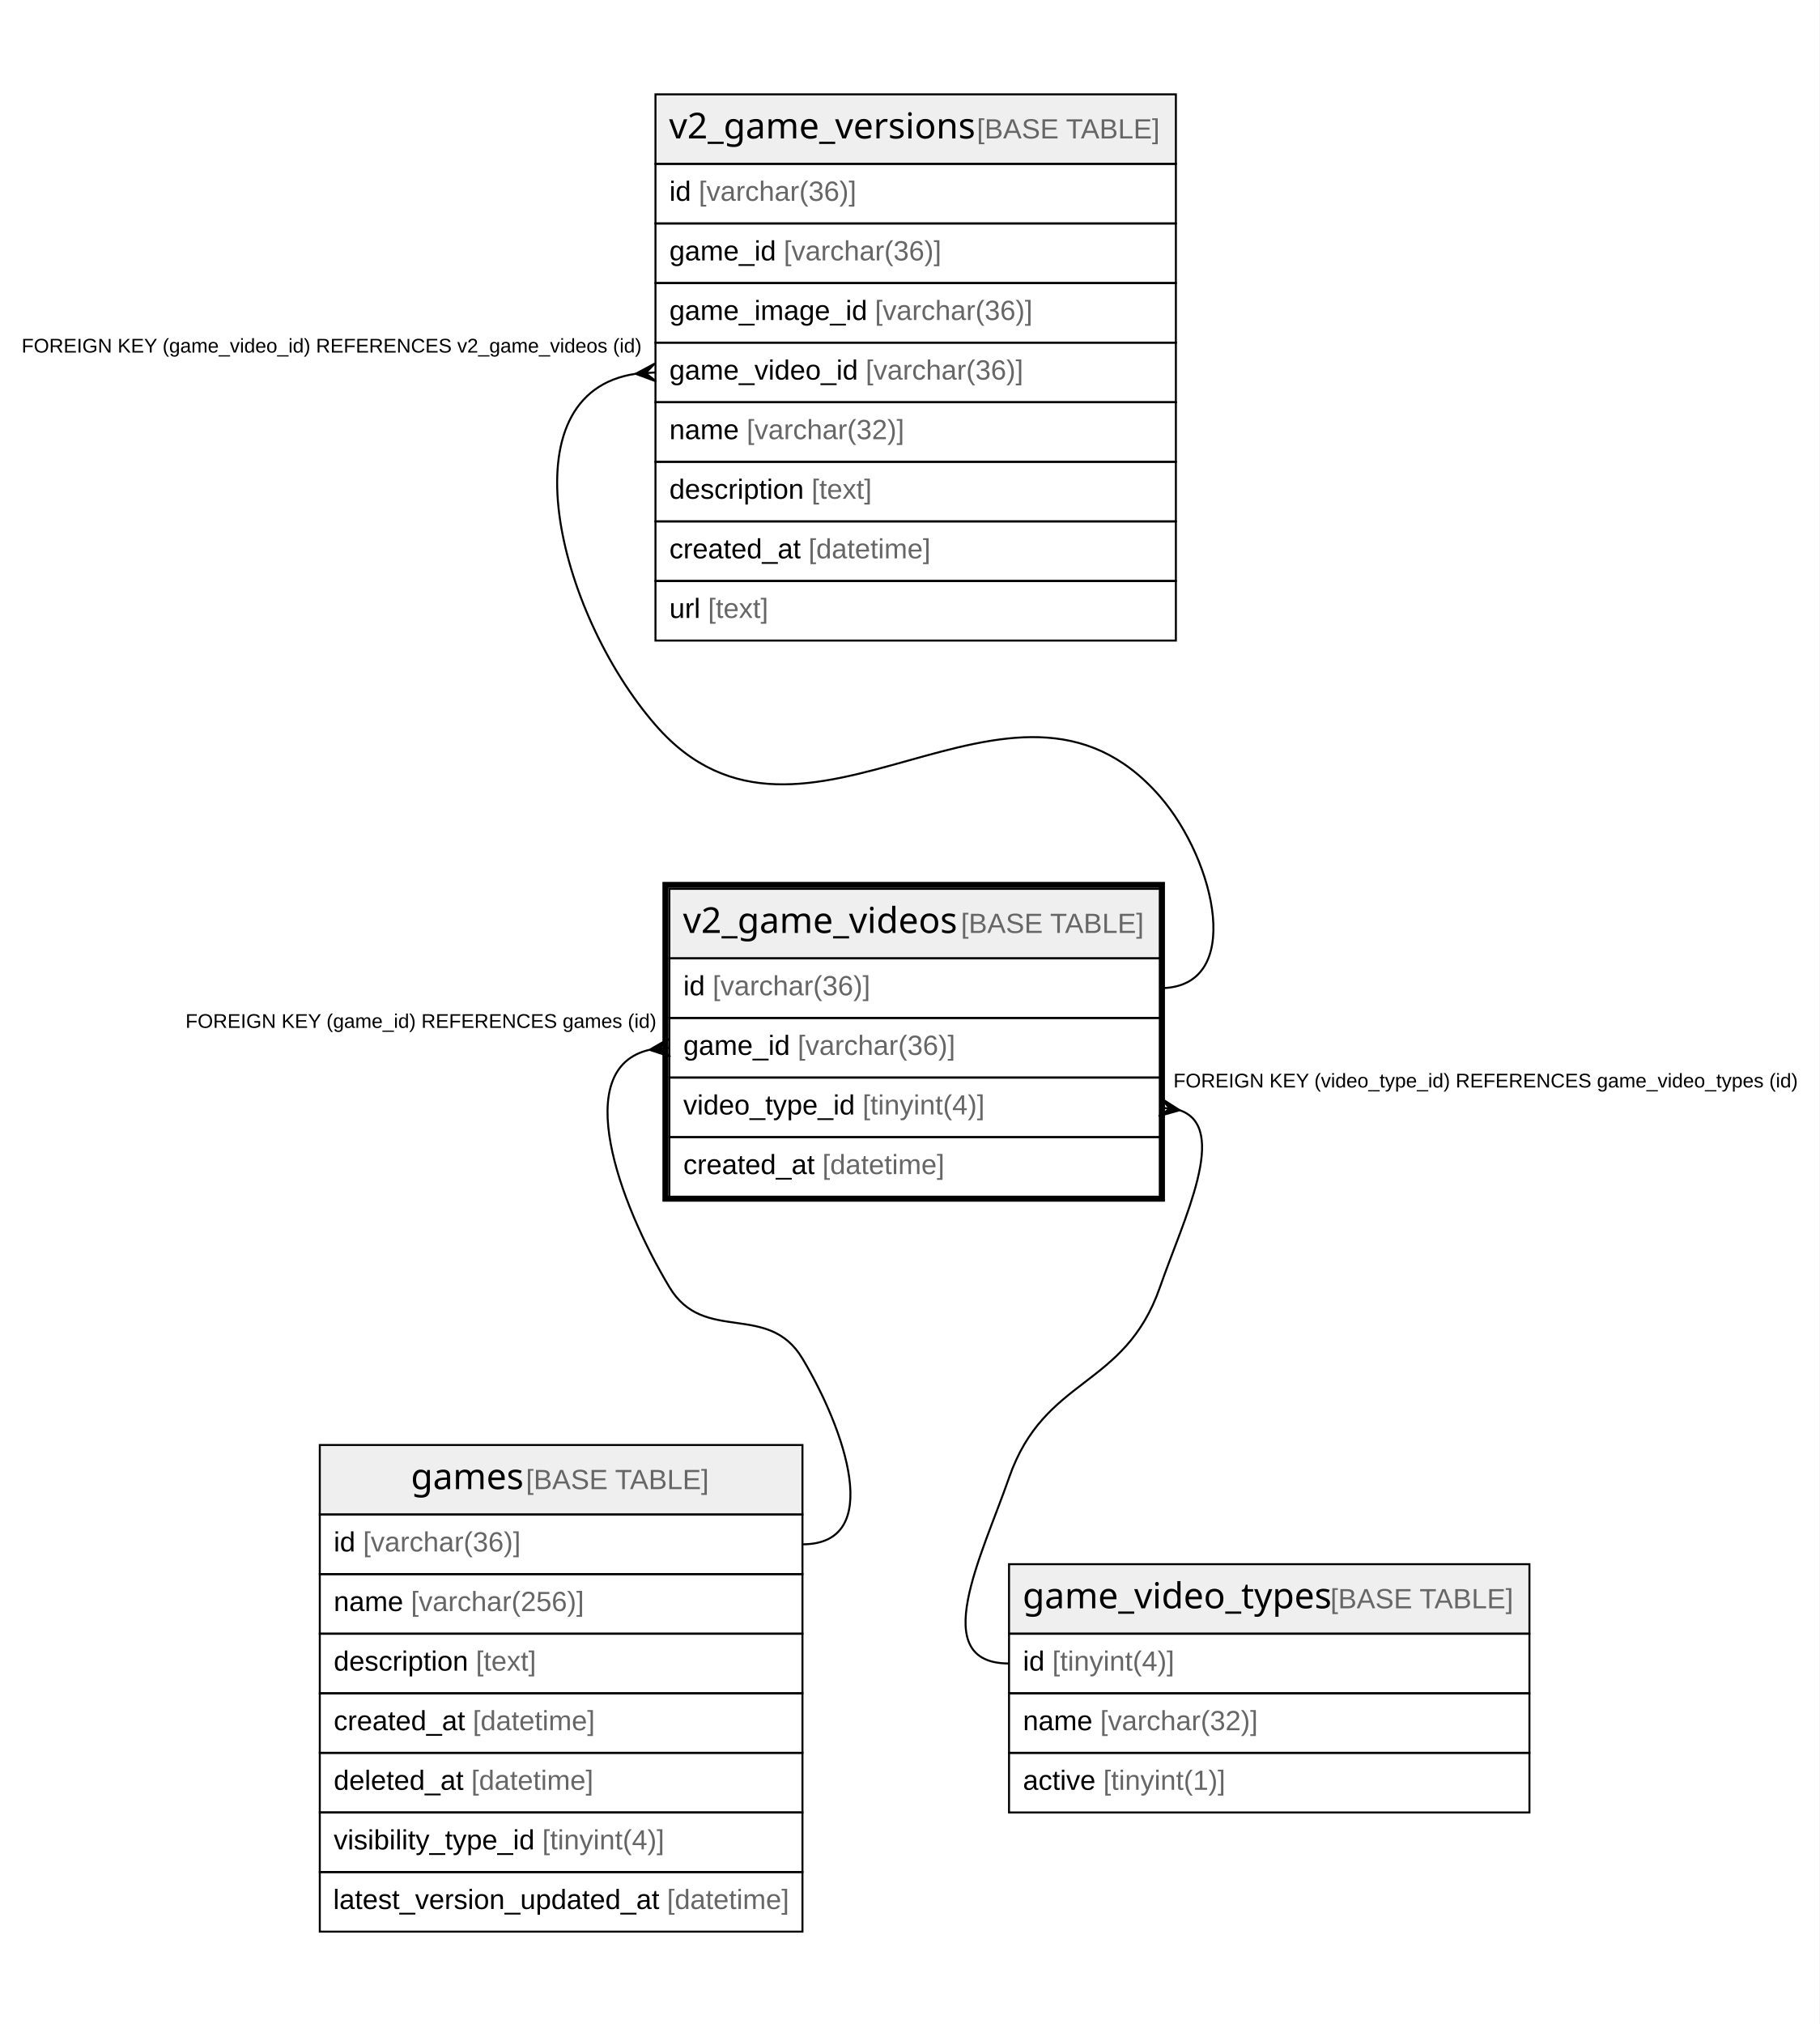
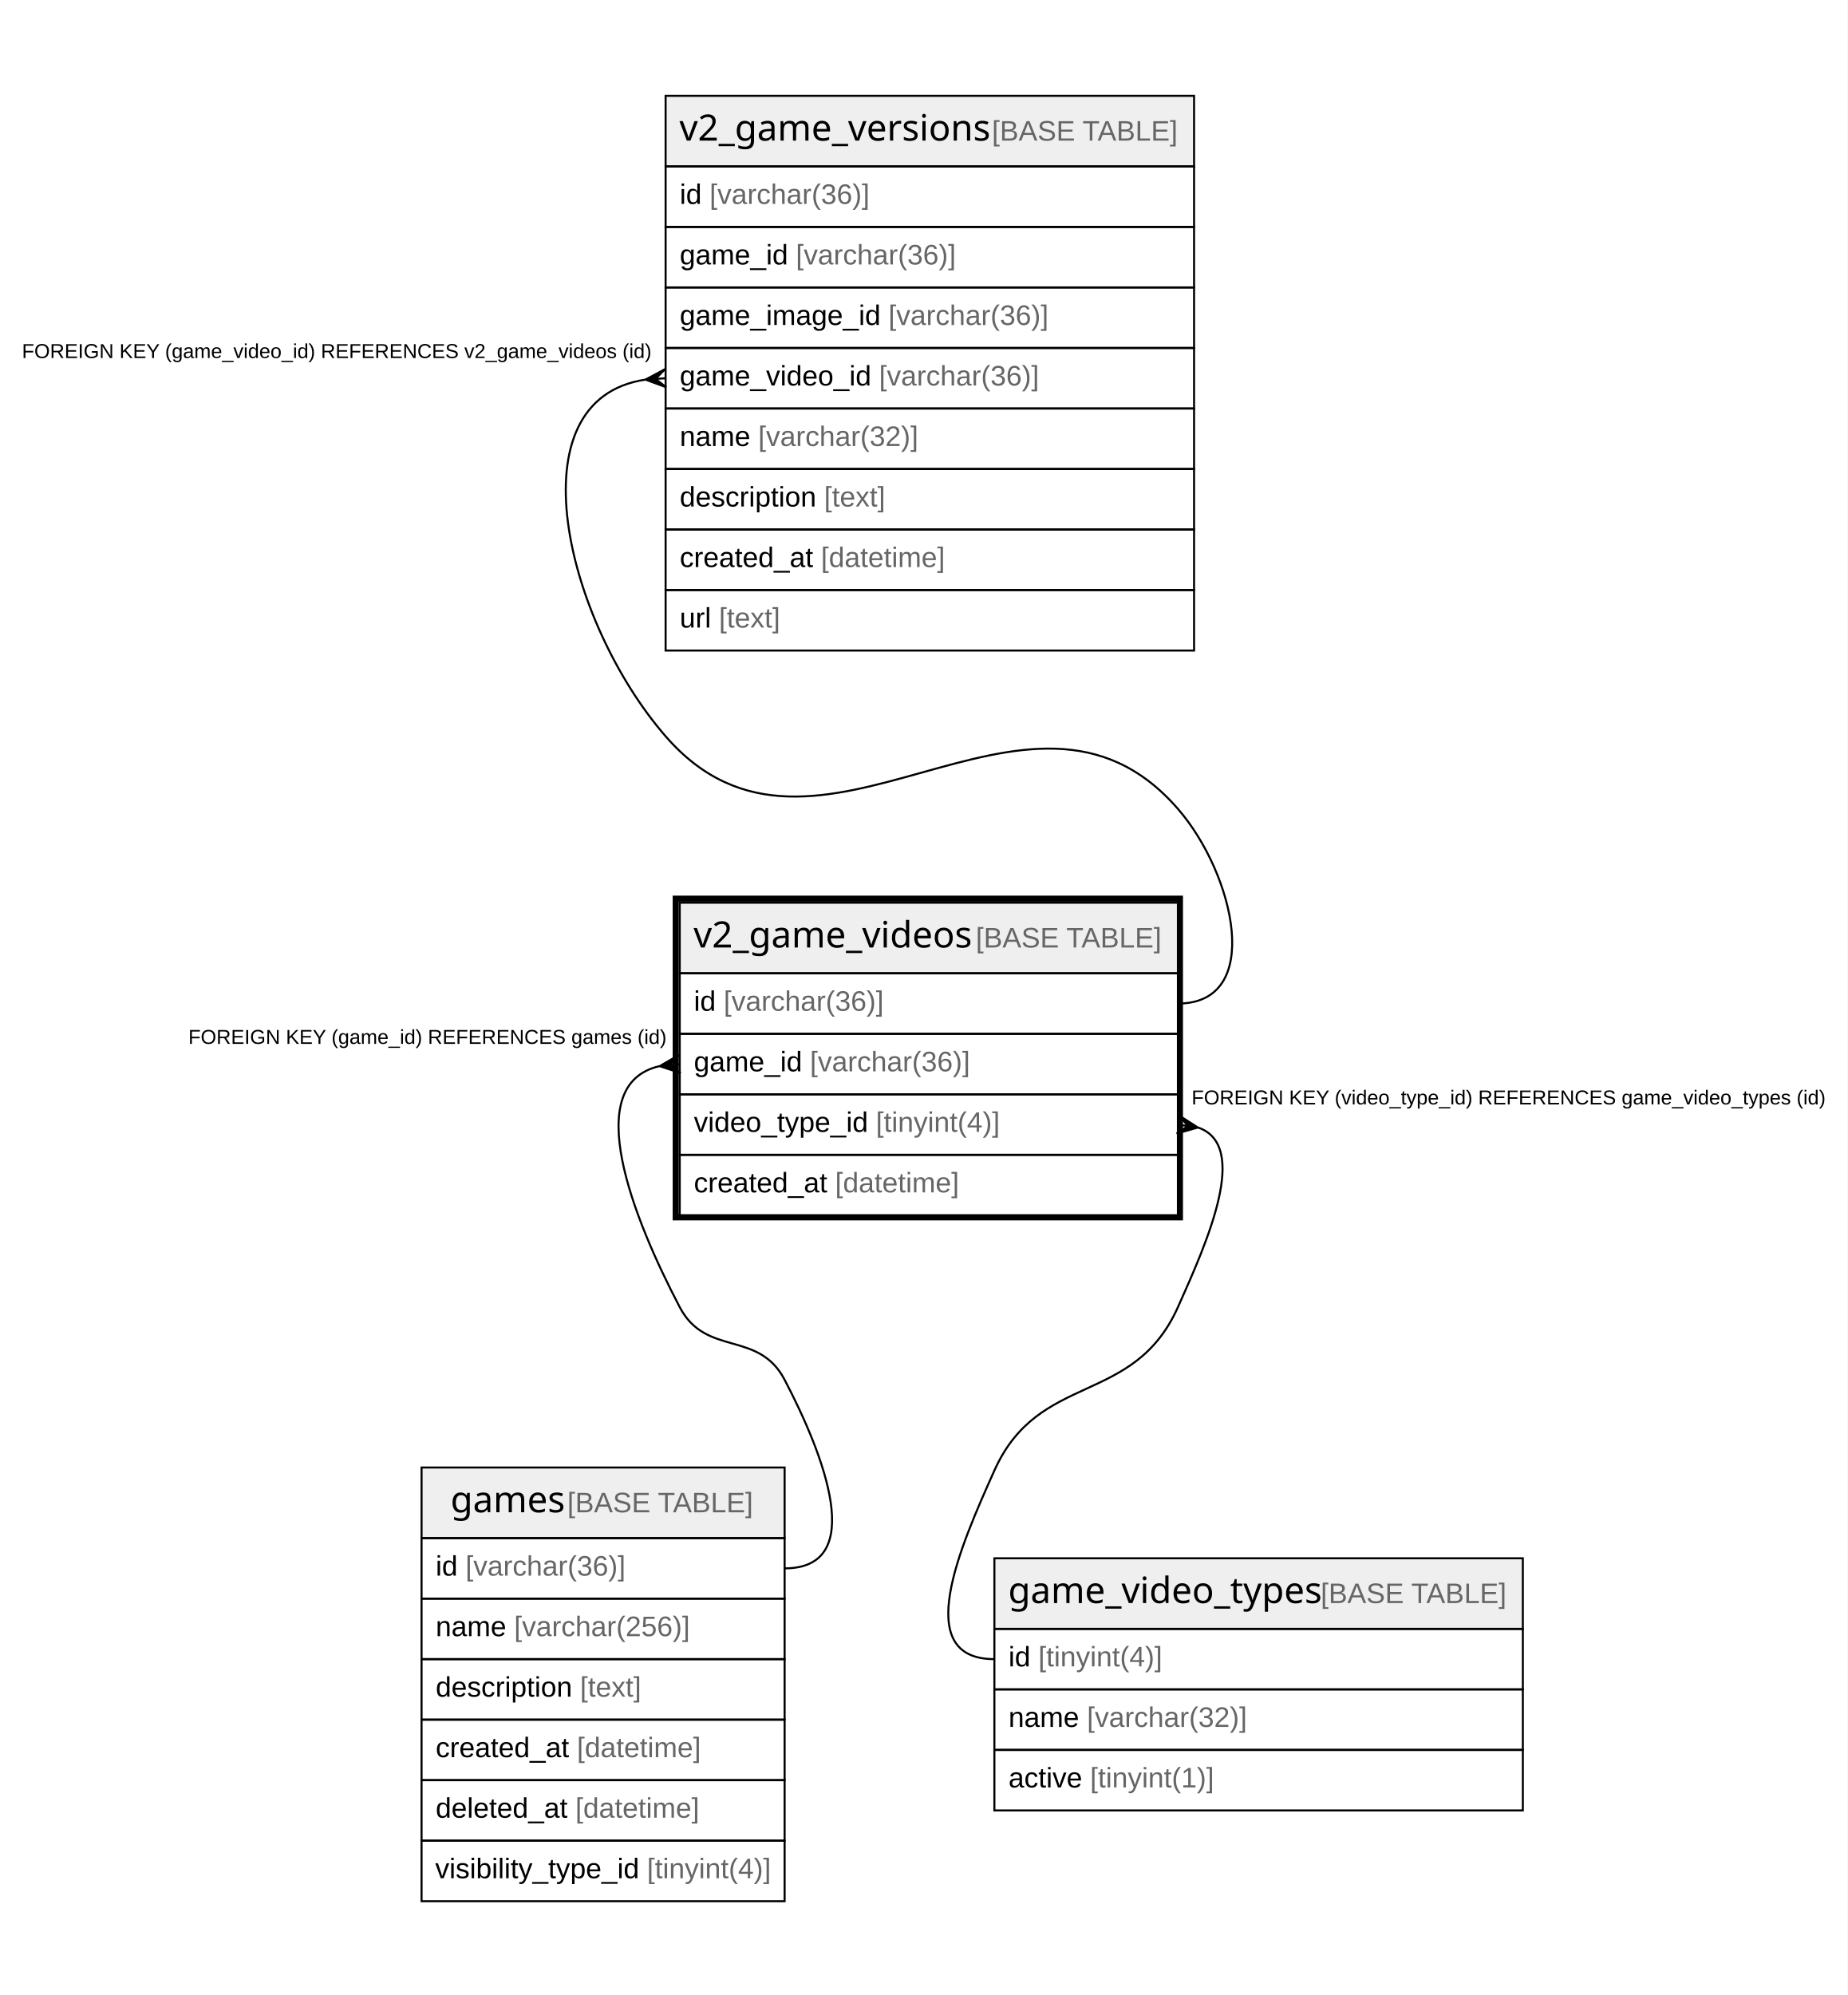
- <svg xmlns="http://www.w3.org/2000/svg" width="916pt" height="1019pt" viewBox="0.00 0.00 916.00 1019.00">
-   <g id="graph0" class="graph" transform="scale(1 1) rotate(0) translate(4 1015)">
-     <polygon fill="#ffffff" stroke="transparent" points="-4,4 -4,-1015 912,-1015 912,4 -4,4" />
+ <svg xmlns="http://www.w3.org/2000/svg" width="916pt" height="989pt" viewBox="0.00 0.00 916.00 989.00">
+   <g id="graph0" class="graph" transform="scale(1 1) rotate(0) translate(4 985)">
+     <polygon fill="#ffffff" stroke="transparent" points="-4,4 -4,-985 912,-985 912,4 -4,4" />
    <g id="node1" class="node">
-       <polygon fill="#efefef" stroke="transparent" points="333,-532.5 333,-567.5 580,-567.5 580,-532.5 333,-532.5" />
-       <polygon fill="none" stroke="#000000" points="333,-532.5 333,-567.5 580,-567.5 580,-532.5 333,-532.5" />
-       <text text-anchor="start" x="339.852" y="-545.3" font-family="Arial Bold" font-size="18.00" fill="#000000">v2_game_videos</text>
-       <text text-anchor="start" x="475.894" y="-545.3" font-family="Arial" font-size="14.00" fill="#000000"> </text>
-       <text text-anchor="start" x="479.785" y="-545.3" font-family="Arial" font-size="14.00" fill="#666666">[BASE TABLE]</text>
-       <polygon fill="none" stroke="#000000" points="333,-502.5 333,-532.5 580,-532.5 580,-502.5 333,-502.5" />
-       <text text-anchor="start" x="340" y="-513.9" font-family="Arial" font-size="14.00" fill="#000000">id </text>
-       <text text-anchor="start" x="354.78" y="-513.9" font-family="Arial" font-size="14.00" fill="#666666">[varchar(36)]</text>
+       <polygon fill="#efefef" stroke="transparent" points="333,-502.5 333,-537.5 580,-537.5 580,-502.5 333,-502.5" />
+       <polygon fill="none" stroke="#000000" points="333,-502.5 333,-537.5 580,-537.5 580,-502.5 333,-502.5" />
+       <text text-anchor="start" x="339.852" y="-515.3" font-family="Arial Bold" font-size="18.00" fill="#000000">v2_game_videos</text>
+       <text text-anchor="start" x="475.894" y="-515.3" font-family="Arial" font-size="14.00" fill="#000000"> </text>
+       <text text-anchor="start" x="479.785" y="-515.3" font-family="Arial" font-size="14.00" fill="#666666">[BASE TABLE]</text>
      <polygon fill="none" stroke="#000000" points="333,-472.5 333,-502.5 580,-502.5 580,-472.5 333,-472.5" />
-       <text text-anchor="start" x="340" y="-483.9" font-family="Arial" font-size="14.00" fill="#000000">game_id </text>
-       <text text-anchor="start" x="397.571" y="-483.9" font-family="Arial" font-size="14.00" fill="#666666">[varchar(36)]</text>
+       <text text-anchor="start" x="340" y="-483.9" font-family="Arial" font-size="14.00" fill="#000000">id </text>
+       <text text-anchor="start" x="354.78" y="-483.9" font-family="Arial" font-size="14.00" fill="#666666">[varchar(36)]</text>
      <polygon fill="none" stroke="#000000" points="333,-442.5 333,-472.5 580,-472.5 580,-442.5 333,-442.5" />
-       <text text-anchor="start" x="340" y="-453.9" font-family="Arial" font-size="14.00" fill="#000000">video_type_id </text>
-       <text text-anchor="start" x="430.255" y="-453.9" font-family="Arial" font-size="14.00" fill="#666666">[tinyint(4)]</text>
+       <text text-anchor="start" x="340" y="-453.9" font-family="Arial" font-size="14.00" fill="#000000">game_id </text>
+       <text text-anchor="start" x="397.571" y="-453.9" font-family="Arial" font-size="14.00" fill="#666666">[varchar(36)]</text>
      <polygon fill="none" stroke="#000000" points="333,-412.5 333,-442.5 580,-442.5 580,-412.5 333,-412.5" />
-       <text text-anchor="start" x="340" y="-423.9" font-family="Arial" font-size="14.00" fill="#000000">created_at </text>
-       <text text-anchor="start" x="410.028" y="-423.9" font-family="Arial" font-size="14.00" fill="#666666">[datetime]</text>
-       <polygon fill="none" stroke="#000000" stroke-width="3" points="331,-411.5 331,-569.5 581,-569.5 581,-411.5 331,-411.5" />
+       <text text-anchor="start" x="340" y="-423.9" font-family="Arial" font-size="14.00" fill="#000000">video_type_id </text>
+       <text text-anchor="start" x="430.255" y="-423.9" font-family="Arial" font-size="14.00" fill="#666666">[tinyint(4)]</text>
+       <polygon fill="none" stroke="#000000" points="333,-382.5 333,-412.5 580,-412.5 580,-382.5 333,-382.5" />
+       <text text-anchor="start" x="340" y="-393.9" font-family="Arial" font-size="14.00" fill="#000000">created_at </text>
+       <text text-anchor="start" x="410.028" y="-393.9" font-family="Arial" font-size="14.00" fill="#666666">[datetime]</text>
+       <polygon fill="none" stroke="#000000" stroke-width="3" points="331,-381.5 331,-539.5 581,-539.5 581,-381.5 331,-381.5" />
    </g>
    <g id="node3" class="node">
-       <polygon fill="#efefef" stroke="transparent" points="157,-252.5 157,-287.5 400,-287.5 400,-252.5 157,-252.5" />
-       <polygon fill="none" stroke="#000000" points="157,-252.5 157,-287.5 400,-287.5 400,-252.5 157,-252.5" />
-       <text text-anchor="start" x="202.868" y="-265.3" font-family="Arial Bold" font-size="18.00" fill="#000000">games</text>
-       <text text-anchor="start" x="256.878" y="-265.3" font-family="Arial" font-size="14.00" fill="#000000"> </text>
-       <text text-anchor="start" x="260.769" y="-265.3" font-family="Arial" font-size="14.00" fill="#666666">[BASE TABLE]</text>
-       <polygon fill="none" stroke="#000000" points="157,-222.5 157,-252.5 400,-252.5 400,-222.5 157,-222.5" />
-       <text text-anchor="start" x="164" y="-233.9" font-family="Arial" font-size="14.00" fill="#000000">id </text>
-       <text text-anchor="start" x="178.78" y="-233.9" font-family="Arial" font-size="14.00" fill="#666666">[varchar(36)]</text>
-       <polygon fill="none" stroke="#000000" points="157,-192.5 157,-222.5 400,-222.5 400,-192.5 157,-192.5" />
-       <text text-anchor="start" x="164" y="-203.9" font-family="Arial" font-size="14.00" fill="#000000">name </text>
-       <text text-anchor="start" x="202.899" y="-203.9" font-family="Arial" font-size="14.00" fill="#666666">[varchar(256)]</text>
-       <polygon fill="none" stroke="#000000" points="157,-162.5 157,-192.5 400,-192.5 400,-162.5 157,-162.5" />
-       <text text-anchor="start" x="164" y="-173.9" font-family="Arial" font-size="14.00" fill="#000000">description </text>
-       <text text-anchor="start" x="235.568" y="-173.9" font-family="Arial" font-size="14.00" fill="#666666">[text]</text>
-       <polygon fill="none" stroke="#000000" points="157,-132.5 157,-162.5 400,-162.5 400,-132.5 157,-132.5" />
-       <text text-anchor="start" x="164" y="-143.9" font-family="Arial" font-size="14.00" fill="#000000">created_at </text>
-       <text text-anchor="start" x="234.028" y="-143.9" font-family="Arial" font-size="14.00" fill="#666666">[datetime]</text>
-       <polygon fill="none" stroke="#000000" points="157,-102.5 157,-132.5 400,-132.5 400,-102.5 157,-102.5" />
-       <text text-anchor="start" x="164" y="-113.9" font-family="Arial" font-size="14.00" fill="#000000">deleted_at </text>
-       <text text-anchor="start" x="233.257" y="-113.9" font-family="Arial" font-size="14.00" fill="#666666">[datetime]</text>
-       <polygon fill="none" stroke="#000000" points="157,-72.5 157,-102.5 400,-102.5 400,-72.5 157,-72.5" />
-       <text text-anchor="start" x="164" y="-83.9" font-family="Arial" font-size="14.00" fill="#000000">visibility_type_id </text>
-       <text text-anchor="start" x="269.007" y="-83.9" font-family="Arial" font-size="14.00" fill="#666666">[tinyint(4)]</text>
-       <polygon fill="none" stroke="#000000" points="157,-42.5 157,-72.5 400,-72.5 400,-42.5 157,-42.5" />
-       <text text-anchor="start" x="163.737" y="-53.9" font-family="Arial" font-size="14.00" fill="#000000">latest_version_updated_at </text>
-       <text text-anchor="start" x="331.803" y="-53.9" font-family="Arial" font-size="14.00" fill="#666666">[datetime]</text>
+       <polygon fill="#efefef" stroke="transparent" points="205,-222.5 205,-257.5 385,-257.5 385,-222.5 205,-222.5" />
+       <polygon fill="none" stroke="#000000" points="205,-222.5 205,-257.5 385,-257.5 385,-222.5 205,-222.5" />
+       <text text-anchor="start" x="219.368" y="-235.3" font-family="Arial Bold" font-size="18.00" fill="#000000">games</text>
+       <text text-anchor="start" x="273.378" y="-235.3" font-family="Arial" font-size="14.00" fill="#000000"> </text>
+       <text text-anchor="start" x="277.269" y="-235.3" font-family="Arial" font-size="14.00" fill="#666666">[BASE TABLE]</text>
+       <polygon fill="none" stroke="#000000" points="205,-192.5 205,-222.5 385,-222.5 385,-192.5 205,-192.5" />
+       <text text-anchor="start" x="212" y="-203.9" font-family="Arial" font-size="14.00" fill="#000000">id </text>
+       <text text-anchor="start" x="226.78" y="-203.9" font-family="Arial" font-size="14.00" fill="#666666">[varchar(36)]</text>
+       <polygon fill="none" stroke="#000000" points="205,-162.5 205,-192.5 385,-192.5 385,-162.5 205,-162.5" />
+       <text text-anchor="start" x="212" y="-173.9" font-family="Arial" font-size="14.00" fill="#000000">name </text>
+       <text text-anchor="start" x="250.899" y="-173.9" font-family="Arial" font-size="14.00" fill="#666666">[varchar(256)]</text>
+       <polygon fill="none" stroke="#000000" points="205,-132.5 205,-162.5 385,-162.5 385,-132.5 205,-132.5" />
+       <text text-anchor="start" x="212" y="-143.9" font-family="Arial" font-size="14.00" fill="#000000">description </text>
+       <text text-anchor="start" x="283.568" y="-143.9" font-family="Arial" font-size="14.00" fill="#666666">[text]</text>
+       <polygon fill="none" stroke="#000000" points="205,-102.5 205,-132.5 385,-132.5 385,-102.5 205,-102.5" />
+       <text text-anchor="start" x="212" y="-113.9" font-family="Arial" font-size="14.00" fill="#000000">created_at </text>
+       <text text-anchor="start" x="282.028" y="-113.9" font-family="Arial" font-size="14.00" fill="#666666">[datetime]</text>
+       <polygon fill="none" stroke="#000000" points="205,-72.5 205,-102.5 385,-102.5 385,-72.5 205,-72.5" />
+       <text text-anchor="start" x="212" y="-83.9" font-family="Arial" font-size="14.00" fill="#000000">deleted_at </text>
+       <text text-anchor="start" x="281.257" y="-83.9" font-family="Arial" font-size="14.00" fill="#666666">[datetime]</text>
+       <polygon fill="none" stroke="#000000" points="205,-42.5 205,-72.5 385,-72.5 385,-42.5 205,-42.5" />
+       <text text-anchor="start" x="211.774" y="-53.9" font-family="Arial" font-size="14.00" fill="#000000">visibility_type_id </text>
+       <text text-anchor="start" x="316.781" y="-53.9" font-family="Arial" font-size="14.00" fill="#666666">[tinyint(4)]</text>
    </g>
    <g id="edge2" class="edge">
-       <path fill="none" stroke="#000000" d="M322.857,-486.43C283.118,-477.16 307.449,-409.734 333,-367 350.347,-337.986 382.653,-360.014 400,-331 421.325,-295.333 441.556,-237.5 400,-237.5" />
-       <polygon fill="#000000" stroke="#000000" points="323.055,-486.451 332.528,-491.975 328.028,-486.976 333,-487.5 333,-487.5 333,-487.5 328.028,-486.976 333.472,-483.025 323.055,-486.451 323.055,-486.451" />
-       <text text-anchor="start" x="89.386" y="-497.5" font-family="Arial" font-size="10.00" fill="#000000">FOREIGN KEY (game_id) REFERENCES games (id)</text>
+       <path fill="none" stroke="#000000" d="M322.893,-456.451C283.461,-447.352 309.892,-381.103 333,-337 346.046,-312.101 371.954,-325.899 385,-301 404.286,-264.191 426.556,-207.5 385,-207.5" />
+       <polygon fill="#000000" stroke="#000000" points="323.053,-456.467 332.535,-461.976 328.027,-456.984 333,-457.5 333,-457.5 333,-457.5 328.027,-456.984 333.465,-453.024 323.053,-456.467 323.053,-456.467" />
+       <text text-anchor="start" x="89.386" y="-467.5" font-family="Arial" font-size="10.00" fill="#000000">FOREIGN KEY (game_id) REFERENCES games (id)</text>
    </g>
    <g id="node4" class="node">
-       <polygon fill="#efefef" stroke="transparent" points="504,-192.5 504,-227.5 766,-227.5 766,-192.5 504,-192.5" />
-       <polygon fill="none" stroke="#000000" points="504,-192.5 504,-227.5 766,-227.5 766,-192.5 504,-192.5" />
-       <text text-anchor="start" x="510.848" y="-205.3" font-family="Arial Bold" font-size="18.00" fill="#000000">game_video_types</text>
-       <text text-anchor="start" x="661.898" y="-205.3" font-family="Arial" font-size="14.00" fill="#000000"> </text>
-       <text text-anchor="start" x="665.789" y="-205.3" font-family="Arial" font-size="14.00" fill="#666666">[BASE TABLE]</text>
-       <polygon fill="none" stroke="#000000" points="504,-162.5 504,-192.5 766,-192.5 766,-162.5 504,-162.5" />
-       <text text-anchor="start" x="511" y="-173.9" font-family="Arial" font-size="14.00" fill="#000000">id </text>
-       <text text-anchor="start" x="525.78" y="-173.9" font-family="Arial" font-size="14.00" fill="#666666">[tinyint(4)]</text>
-       <polygon fill="none" stroke="#000000" points="504,-132.5 504,-162.5 766,-162.5 766,-132.5 504,-132.5" />
-       <text text-anchor="start" x="511" y="-143.9" font-family="Arial" font-size="14.00" fill="#000000">name </text>
-       <text text-anchor="start" x="549.899" y="-143.9" font-family="Arial" font-size="14.00" fill="#666666">[varchar(32)]</text>
-       <polygon fill="none" stroke="#000000" points="504,-102.5 504,-132.5 766,-132.5 766,-102.5 504,-102.5" />
-       <text text-anchor="start" x="511" y="-113.9" font-family="Arial" font-size="14.00" fill="#000000">active </text>
-       <text text-anchor="start" x="551.453" y="-113.9" font-family="Arial" font-size="14.00" fill="#666666">[tinyint(1)]</text>
+       <polygon fill="#efefef" stroke="transparent" points="489,-177.5 489,-212.5 751,-212.5 751,-177.5 489,-177.5" />
+       <polygon fill="none" stroke="#000000" points="489,-177.5 489,-212.5 751,-212.5 751,-177.5 489,-177.5" />
+       <text text-anchor="start" x="495.848" y="-190.3" font-family="Arial Bold" font-size="18.00" fill="#000000">game_video_types</text>
+       <text text-anchor="start" x="646.898" y="-190.3" font-family="Arial" font-size="14.00" fill="#000000"> </text>
+       <text text-anchor="start" x="650.789" y="-190.3" font-family="Arial" font-size="14.00" fill="#666666">[BASE TABLE]</text>
+       <polygon fill="none" stroke="#000000" points="489,-147.5 489,-177.5 751,-177.5 751,-147.5 489,-147.5" />
+       <text text-anchor="start" x="496" y="-158.9" font-family="Arial" font-size="14.00" fill="#000000">id </text>
+       <text text-anchor="start" x="510.78" y="-158.9" font-family="Arial" font-size="14.00" fill="#666666">[tinyint(4)]</text>
+       <polygon fill="none" stroke="#000000" points="489,-117.5 489,-147.5 751,-147.5 751,-117.5 489,-117.5" />
+       <text text-anchor="start" x="496" y="-128.9" font-family="Arial" font-size="14.00" fill="#000000">name </text>
+       <text text-anchor="start" x="534.899" y="-128.9" font-family="Arial" font-size="14.00" fill="#666666">[varchar(32)]</text>
+       <polygon fill="none" stroke="#000000" points="489,-87.5 489,-117.5 751,-117.5 751,-87.5 489,-87.5" />
+       <text text-anchor="start" x="496" y="-98.9" font-family="Arial" font-size="14.00" fill="#000000">active </text>
+       <text text-anchor="start" x="536.453" y="-98.9" font-family="Arial" font-size="14.00" fill="#666666">[tinyint(1)]</text>
    </g>
    <g id="edge3" class="edge">
-       <path fill="none" stroke="#000000" d="M589.936,-456.06C615.079,-447.382 591.926,-401.279 580,-367 562.118,-315.603 521.882,-322.397 504,-271 490.345,-231.752 462.444,-177.5 504,-177.5" />
-       <polygon fill="#000000" stroke="#000000" points="589.897,-456.066 579.355,-453.046 584.948,-456.783 580,-457.5 580,-457.5 580,-457.5 584.948,-456.783 580.645,-461.954 589.897,-456.066 589.897,-456.066" />
-       <text text-anchor="start" x="586.758" y="-467.5" font-family="Arial" font-size="10.00" fill="#000000">FOREIGN KEY (video_type_id) REFERENCES game_video_types (id)</text>
+       <path fill="none" stroke="#000000" d="M590.02,-426.027C615.652,-417.155 594.857,-370.114 580,-337 557.836,-287.599 511.164,-305.401 489,-256 471.989,-218.086 447.444,-162.5 489,-162.5" />
+       <polygon fill="#000000" stroke="#000000" points="589.894,-426.045 579.345,-423.048 584.947,-426.773 580,-427.5 580,-427.5 580,-427.5 584.947,-426.773 580.655,-431.952 589.894,-426.045 589.894,-426.045" />
+       <text text-anchor="start" x="586.758" y="-437.5" font-family="Arial" font-size="10.00" fill="#000000">FOREIGN KEY (video_type_id) REFERENCES game_video_types (id)</text>
    </g>
    <g id="node2" class="node">
-       <polygon fill="#efefef" stroke="transparent" points="326,-932.5 326,-967.5 588,-967.5 588,-932.5 326,-932.5" />
-       <polygon fill="none" stroke="#000000" points="326,-932.5 326,-967.5 588,-967.5 588,-932.5 326,-932.5" />
-       <text text-anchor="start" x="332.856" y="-945.3" font-family="Arial Bold" font-size="18.00" fill="#000000">v2_game_versions</text>
-       <text text-anchor="start" x="483.89" y="-945.3" font-family="Arial" font-size="14.00" fill="#000000"> </text>
-       <text text-anchor="start" x="487.781" y="-945.3" font-family="Arial" font-size="14.00" fill="#666666">[BASE TABLE]</text>
-       <polygon fill="none" stroke="#000000" points="326,-902.5 326,-932.5 588,-932.5 588,-902.5 326,-902.5" />
-       <text text-anchor="start" x="333" y="-913.9" font-family="Arial" font-size="14.00" fill="#000000">id </text>
-       <text text-anchor="start" x="347.78" y="-913.9" font-family="Arial" font-size="14.00" fill="#666666">[varchar(36)]</text>
+       <polygon fill="#efefef" stroke="transparent" points="326,-902.5 326,-937.5 588,-937.5 588,-902.5 326,-902.5" />
+       <polygon fill="none" stroke="#000000" points="326,-902.5 326,-937.5 588,-937.5 588,-902.5 326,-902.5" />
+       <text text-anchor="start" x="332.856" y="-915.3" font-family="Arial Bold" font-size="18.00" fill="#000000">v2_game_versions</text>
+       <text text-anchor="start" x="483.89" y="-915.3" font-family="Arial" font-size="14.00" fill="#000000"> </text>
+       <text text-anchor="start" x="487.781" y="-915.3" font-family="Arial" font-size="14.00" fill="#666666">[BASE TABLE]</text>
      <polygon fill="none" stroke="#000000" points="326,-872.5 326,-902.5 588,-902.5 588,-872.5 326,-872.5" />
-       <text text-anchor="start" x="333" y="-883.9" font-family="Arial" font-size="14.00" fill="#000000">game_id </text>
-       <text text-anchor="start" x="390.571" y="-883.9" font-family="Arial" font-size="14.00" fill="#666666">[varchar(36)]</text>
+       <text text-anchor="start" x="333" y="-883.9" font-family="Arial" font-size="14.00" fill="#000000">id </text>
+       <text text-anchor="start" x="347.78" y="-883.9" font-family="Arial" font-size="14.00" fill="#666666">[varchar(36)]</text>
      <polygon fill="none" stroke="#000000" points="326,-842.5 326,-872.5 588,-872.5 588,-842.5 326,-842.5" />
-       <text text-anchor="start" x="333" y="-853.9" font-family="Arial" font-size="14.00" fill="#000000">game_image_id </text>
-       <text text-anchor="start" x="436.468" y="-853.9" font-family="Arial" font-size="14.00" fill="#666666">[varchar(36)]</text>
+       <text text-anchor="start" x="333" y="-853.9" font-family="Arial" font-size="14.00" fill="#000000">game_id </text>
+       <text text-anchor="start" x="390.571" y="-853.9" font-family="Arial" font-size="14.00" fill="#666666">[varchar(36)]</text>
      <polygon fill="none" stroke="#000000" points="326,-812.5 326,-842.5 588,-842.5 588,-812.5 326,-812.5" />
-       <text text-anchor="start" x="333" y="-823.9" font-family="Arial" font-size="14.00" fill="#000000">game_video_id </text>
-       <text text-anchor="start" x="431.808" y="-823.9" font-family="Arial" font-size="14.00" fill="#666666">[varchar(36)]</text>
+       <text text-anchor="start" x="333" y="-823.9" font-family="Arial" font-size="14.00" fill="#000000">game_image_id </text>
+       <text text-anchor="start" x="436.468" y="-823.9" font-family="Arial" font-size="14.00" fill="#666666">[varchar(36)]</text>
      <polygon fill="none" stroke="#000000" points="326,-782.5 326,-812.5 588,-812.5 588,-782.5 326,-782.5" />
-       <text text-anchor="start" x="333" y="-793.9" font-family="Arial" font-size="14.00" fill="#000000">name </text>
-       <text text-anchor="start" x="371.899" y="-793.9" font-family="Arial" font-size="14.00" fill="#666666">[varchar(32)]</text>
+       <text text-anchor="start" x="333" y="-793.9" font-family="Arial" font-size="14.00" fill="#000000">game_video_id </text>
+       <text text-anchor="start" x="431.808" y="-793.9" font-family="Arial" font-size="14.00" fill="#666666">[varchar(36)]</text>
      <polygon fill="none" stroke="#000000" points="326,-752.5 326,-782.5 588,-782.5 588,-752.5 326,-752.5" />
-       <text text-anchor="start" x="333" y="-763.9" font-family="Arial" font-size="14.00" fill="#000000">description </text>
-       <text text-anchor="start" x="404.568" y="-763.9" font-family="Arial" font-size="14.00" fill="#666666">[text]</text>
+       <text text-anchor="start" x="333" y="-763.9" font-family="Arial" font-size="14.00" fill="#000000">name </text>
+       <text text-anchor="start" x="371.899" y="-763.9" font-family="Arial" font-size="14.00" fill="#666666">[varchar(32)]</text>
      <polygon fill="none" stroke="#000000" points="326,-722.5 326,-752.5 588,-752.5 588,-722.5 326,-722.5" />
-       <text text-anchor="start" x="333" y="-733.9" font-family="Arial" font-size="14.00" fill="#000000">created_at </text>
-       <text text-anchor="start" x="403.028" y="-733.9" font-family="Arial" font-size="14.00" fill="#666666">[datetime]</text>
+       <text text-anchor="start" x="333" y="-733.9" font-family="Arial" font-size="14.00" fill="#000000">description </text>
+       <text text-anchor="start" x="404.568" y="-733.9" font-family="Arial" font-size="14.00" fill="#666666">[text]</text>
      <polygon fill="none" stroke="#000000" points="326,-692.5 326,-722.5 588,-722.5 588,-692.5 326,-692.5" />
-       <text text-anchor="start" x="333" y="-703.9" font-family="Arial" font-size="14.00" fill="#000000">url </text>
-       <text text-anchor="start" x="352.44" y="-703.9" font-family="Arial" font-size="14.00" fill="#666666">[text]</text>
+       <text text-anchor="start" x="333" y="-703.9" font-family="Arial" font-size="14.00" fill="#000000">created_at </text>
+       <text text-anchor="start" x="403.028" y="-703.9" font-family="Arial" font-size="14.00" fill="#666666">[datetime]</text>
+       <polygon fill="none" stroke="#000000" points="326,-662.5 326,-692.5 588,-692.5 588,-662.5 326,-662.5" />
+       <text text-anchor="start" x="333" y="-673.9" font-family="Arial" font-size="14.00" fill="#000000">url </text>
+       <text text-anchor="start" x="352.44" y="-673.9" font-family="Arial" font-size="14.00" fill="#666666">[text]</text>
    </g>
    <g id="edge1" class="edge">
-       <path fill="none" stroke="#000000" d="M316.003,-826.802C249.601,-817.022 276.602,-706.893 326,-650 400.752,-563.907 505.248,-700.093 580,-614 608.119,-581.615 622.889,-517.5 580,-517.5" />
-       <polygon fill="#000000" stroke="#000000" points="316.024,-826.803 325.687,-831.989 321.012,-827.152 326,-827.5 326,-827.5 326,-827.5 321.012,-827.152 326.313,-823.011 316.024,-826.803 316.024,-826.803" />
-       <text text-anchor="start" x="6.872" y="-837.5" font-family="Arial" font-size="10.00" fill="#000000">FOREIGN KEY (game_video_id) REFERENCES v2_game_videos (id)</text>
+       <path fill="none" stroke="#000000" d="M316.003,-796.802C249.601,-787.022 276.602,-676.893 326,-620 400.752,-533.907 505.248,-670.093 580,-584 608.119,-551.615 622.889,-487.5 580,-487.5" />
+       <polygon fill="#000000" stroke="#000000" points="316.024,-796.803 325.687,-801.989 321.012,-797.152 326,-797.5 326,-797.5 326,-797.5 321.012,-797.152 326.313,-793.011 316.024,-796.803 316.024,-796.803" />
+       <text text-anchor="start" x="6.872" y="-807.5" font-family="Arial" font-size="10.00" fill="#000000">FOREIGN KEY (game_video_id) REFERENCES v2_game_videos (id)</text>
    </g>
  </g>
</svg>
